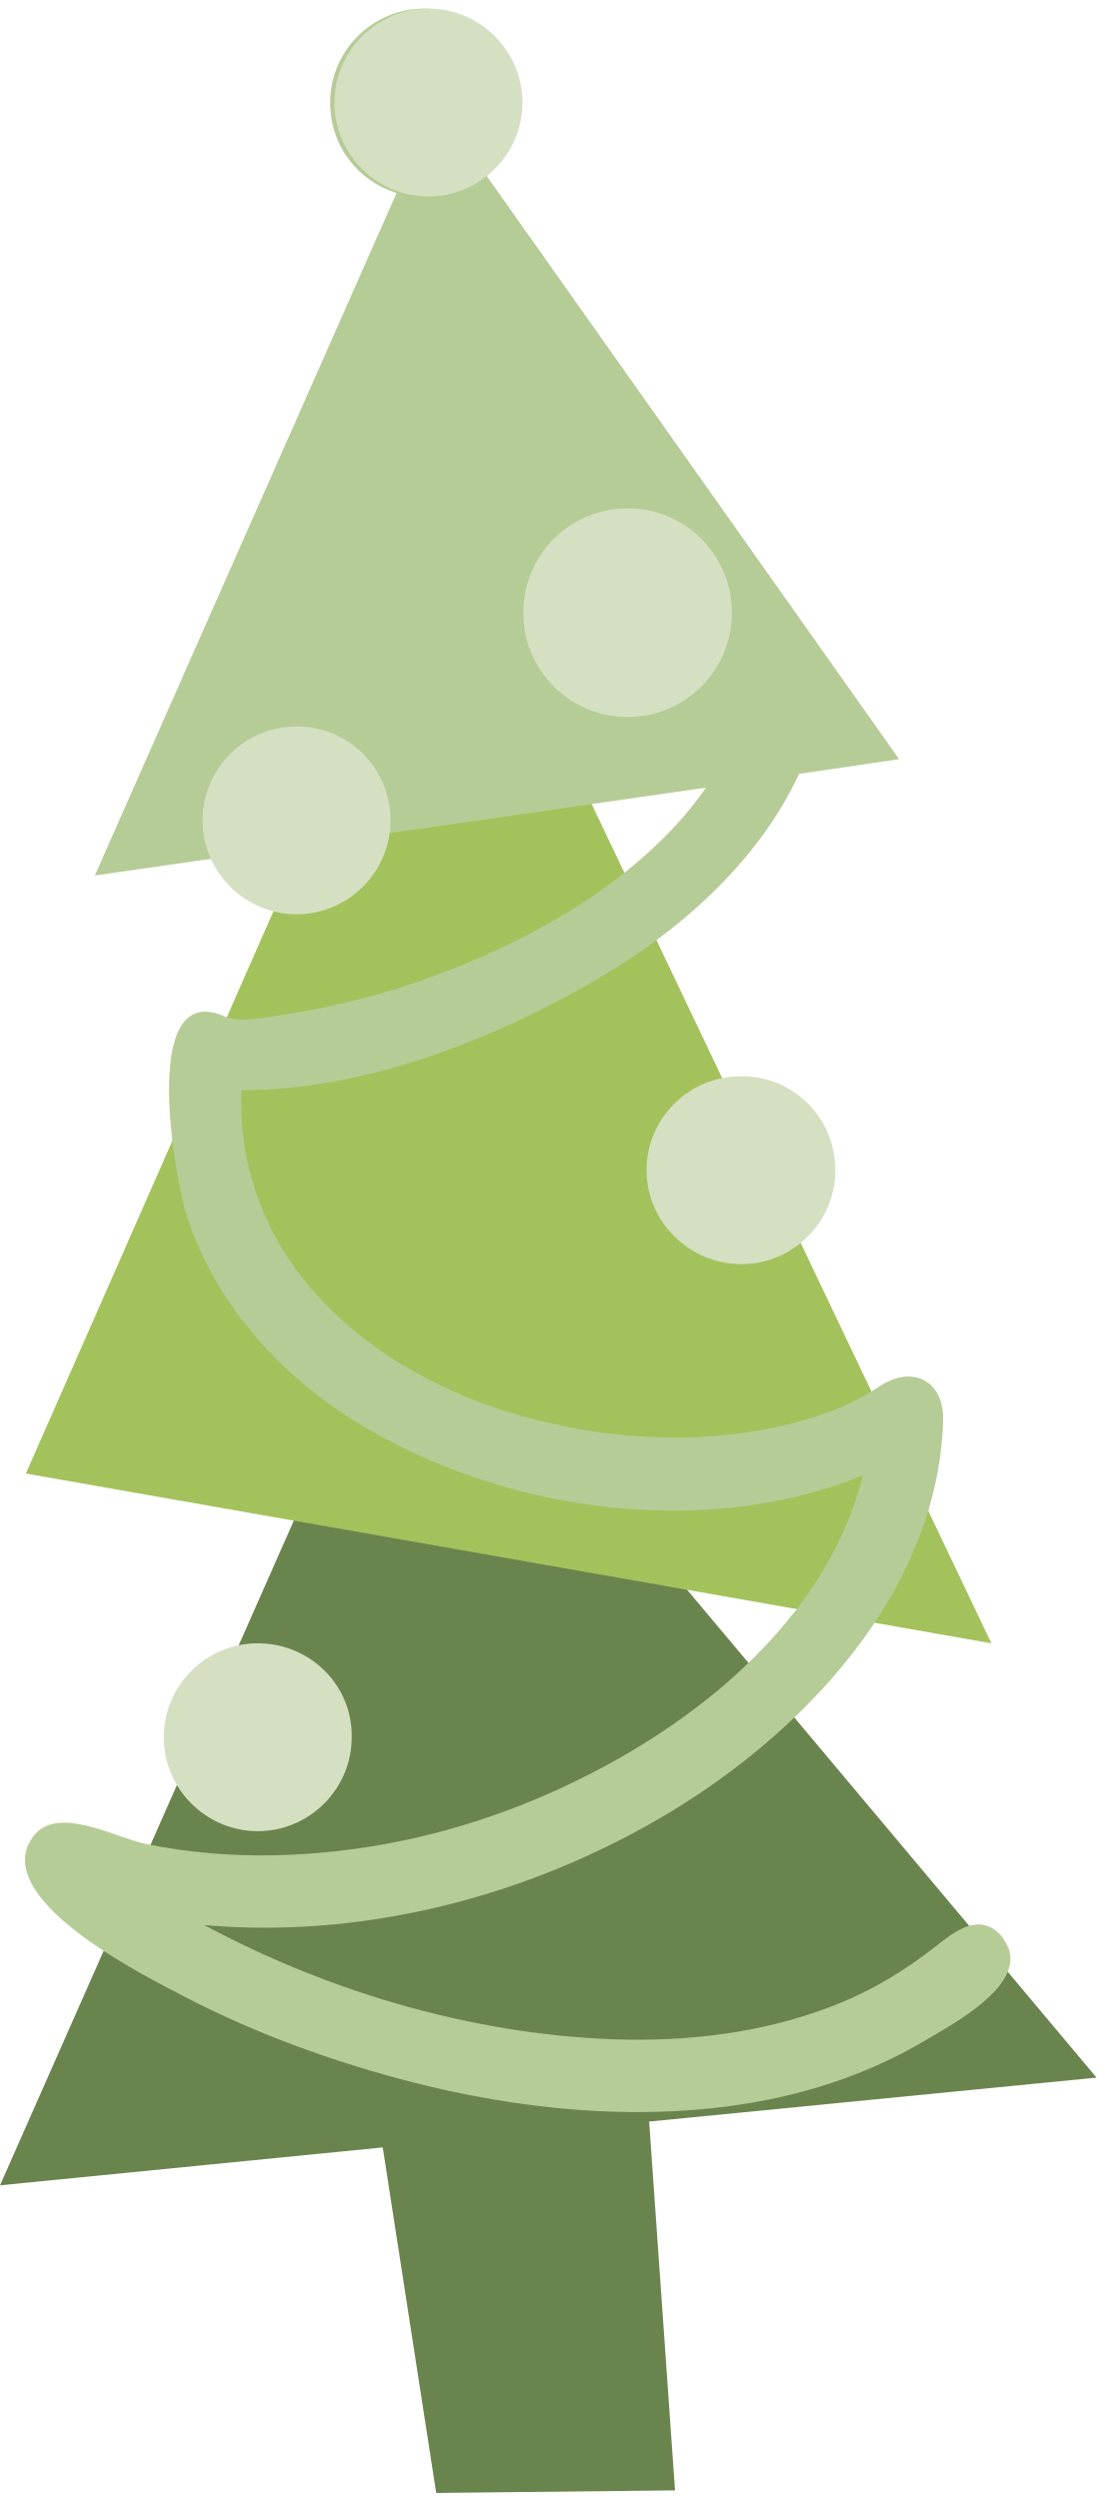
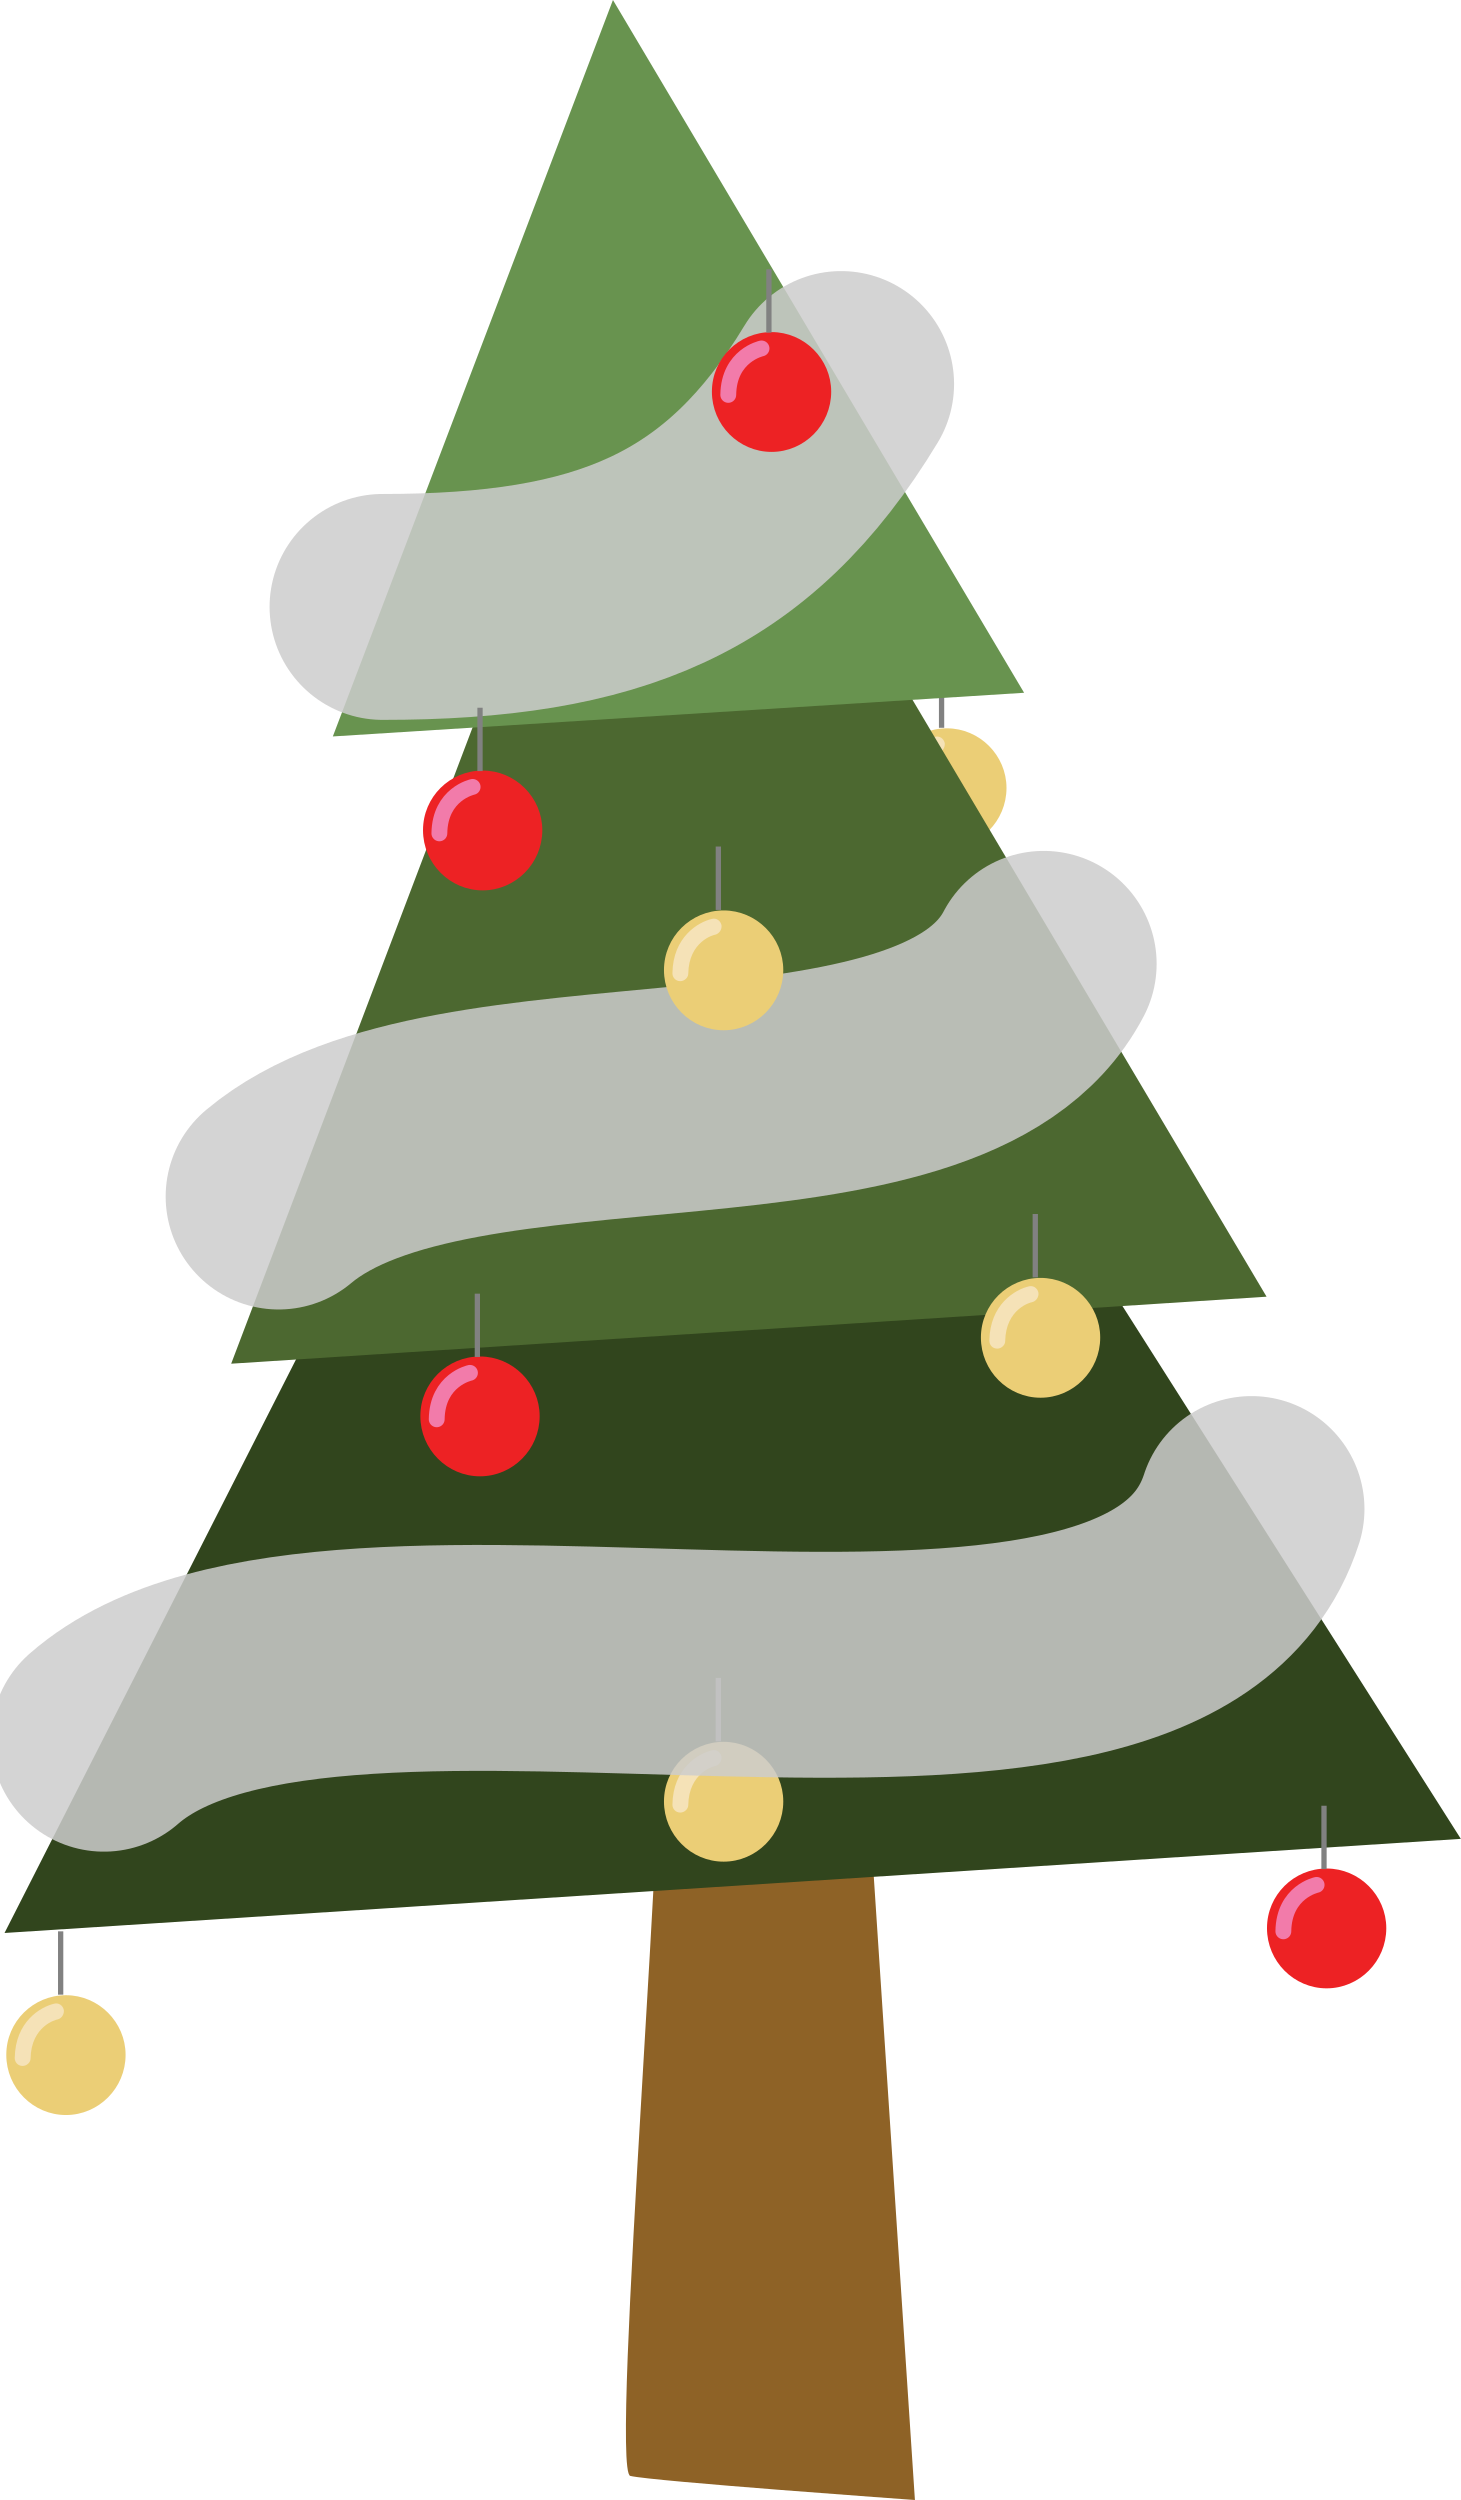
- <svg xmlns="http://www.w3.org/2000/svg" viewBox="0 0 128 290" enable-background="new 0 0 128 290">
-   <path class="bottom" fill="#6A844E" d="M75.3 246.2l3 42.8-27.7.3-6.2-40.1L0 253.6l47.5-107.5 79.7 95z" />
-   <path class="middle" fill="#A3C25C" d="M115 190.7L3 171 52.3 59z" />
-   <path class="top" fill="#B6CC96" d="M117.2 227.5c-.2 4-7.2 7.7-9.9 9.3-10.1 6-21.7 8.3-33.3 8.3-8.8 0-17.6-1.3-25.9-3.4-9.4-2.4-18.5-5.7-27.1-10.2-4-2.1-18-9.1-18.1-15.6 0-.8.2-1.6.7-2.4 2.6-4.4 9.8-.2 13.4.5 4.9 1 9.9 1.4 14.8 1.3 10-.2 19.9-2.3 29.1-6 16.7-6.7 34.6-19.7 39.2-38.1-19 7.8-43.6 4-60.5-7.3-8.2-5.5-14.8-13.3-17.9-22.7-1.3-3.9-5.6-27.1 4-23.4 1.9 1.1 6.1.1 8.1-.2 4-.6 7.9-1.6 11.7-2.7 7.1-2.2 14-5.2 20.3-9 6.2-3.8 12.1-8.7 16.1-14.5L11 101.6l35-79.2c-4.5-1.4-7.7-5.5-7.7-10.5 0-6 4.9-10.9 10.9-10.9s10.9 4.9 10.9 10.9c0 3.3-1.5 6.3-3.8 8.3l48 67.9-11.6 1.7c-4.8 10.3-13.9 18.3-23.7 24-11.9 6.9-27 12.8-41 12.7-.7 19.7 14.8 32.8 32.4 37.8 9.6 2.7 20 3.4 29.7 1.3 4.2-.9 8.3-2.3 11.9-4.7 3.7-2.5 7.4-.8 7.4 3.7v.3c-.6 18.9-14.7 34.6-29.9 44.3-16.4 10.4-36.4 15.9-55.8 14.2 14.9 8 32.2 13 49.2 13.3 8.5.1 17-1.1 24.9-4.4 3.8-1.6 7.4-3.8 10.7-6.4 2.3-1.8 5.1-4.1 7.7-1.2.7 1 1.1 1.9 1 2.8zM55 289z" />
-   <path class="balls" fill="#D5E0C2" d="M96.9 135.8c0 6-4.9 10.9-10.9 10.9s-11-4.9-11-10.9 4.9-10.9 10.9-10.9c6.1-.1 11 4.8 11 10.9zM72.8 59c-6.7 0-12.1 5.4-12.1 12.1 0 6.7 5.4 12.1 12.1 12.1s12.1-5.4 12.1-12.1c0-6.7-5.4-12.1-12.1-12.1zM34.4 84.3c-6 0-10.9 4.9-10.9 10.9s4.9 10.9 10.9 10.9 10.9-4.9 10.9-10.9-4.8-10.9-10.9-10.9zm-4.5 106.4c-6 0-10.9 4.9-10.9 10.9s4.9 10.9 10.9 10.9 10.9-4.9 10.9-10.9c.1-6-4.8-10.9-10.9-10.9zM49.7 1c-6 0-10.9 4.9-10.9 10.9s4.9 10.9 10.9 10.9 10.9-4.9 10.9-10.9S55.7 1 49.7 1z" />
+ <svg xmlns="http://www.w3.org/2000/svg" xmlns:xlink="http://www.w3.org/1999/xlink" viewBox="0 0 194 332" enable-background="new 0 0 194 332">
+   <symbol id="b" viewBox="-12 -17.3 24 34.6">
+     <path fill="#ED2224" d="M11.3-5.9c0-6.3-5.1-11.4-11.3-11.4s-11.3 5.1-11.3 11.4S-6.2 5.4 0 5.4 11.3.3 11.3-5.9z" />
+     <path stroke="#818181" stroke-linecap="square" stroke-miterlimit="10" fill="none" d="M-.5 5.8v11" />
+     <path stroke="#F27BAA" stroke-width="3" stroke-linecap="round" stroke-miterlimit="10" d="M-1.9 2.3S-8.1 1-8.2-6.5" fill="none" />
+   </symbol>
+   <symbol id="a" viewBox="-12 -17.4 24 34.8">
+     <path fill="#EBCE76" d="M11.8-6c0-6.3-5.1-11.4-11.3-11.4S-10.8-12.3-10.8-6-5.7 5.3.5 5.3 11.8.2 11.8-6z" />
+     <path stroke="#818181" stroke-linecap="square" stroke-miterlimit="10" fill="none" d="M-.5 5.9v11" />
+     <path fill="#F5E2B7" d="M-7.7-8.1c-.9 0-1.5.7-1.5 1.5.1 6.9 4.9 9.7 7.5 10.3.8.2 1.6-.3 1.8-1.2C.2 1.7-.3.9-1.1.7c-.2 0-5-1.2-5.1-7.4 0-.7-.7-1.4-1.5-1.4z" />
+   </symbol>
+   <use xlink:href="#a" width="24" height="34.8" x="-12" y="-17.4" transform="matrix(.701 0 0 -.701 125.391 100.436)" overflow="visible" />
+   <use xlink:href="#b" width="24" height="34.6" x="-12" y="-17.3" transform="matrix(.701 0 0 -.701 92.644 230.842)" overflow="visible" />
+   <path fill="#8E6226" d="M87.2 226.8c2.1 2.1-6.3 101.3-3.5 102 2.8.7 37.8 3.2 37.8 3.2l-7.1-107.6-27.2 2.4z" />
+   <path fill="#31451D" d="M90.1 80.6L.6 256.7 194 244.2z" />
+   <path fill="#4C6830" d="M86.4 34.3L30.7 181.1l137.5-8.9z" />
+   <path fill="#68934F" d="M81.4 0L44.2 97.8 136 92z" />
+   <path opacity=".85" stroke="#CDCCCC" stroke-width="30" stroke-linecap="round" stroke-miterlimit="10" enable-background="new" d="M111.7 51C98 73.7 80.7 80.6 50.8 80.6M138.6 128C125 154 60.2 139.4 37 158.9" fill="none" />
+   <use xlink:href="#b" width="24" height="34.6" x="-12" y="-17.3" transform="matrix(.701 0 0 -.701 64.097 106.115)" overflow="visible" enable-background="new" />
+   <use xlink:href="#b" width="24" height="34.6" x="-12" y="-17.3" transform="matrix(.701 0 0 -.701 102.462 47.886)" overflow="visible" enable-background="new" />
+   <use xlink:href="#a" width="24" height="34.8" x="-12" y="-17.4" transform="matrix(.701 0 0 -.701 137.835 173.42)" overflow="visible" enable-background="new" />
+   <use xlink:href="#a" width="24" height="34.8" x="-12" y="-17.4" transform="matrix(.701 0 0 -.701 95.747 124.621)" overflow="visible" enable-background="new" />
+   <use xlink:href="#a" width="24" height="34.8" x="-12" y="-17.4" transform="matrix(.701 0 0 -.701 95.747 235.03)" overflow="visible" enable-background="new" />
+   <use xlink:href="#b" width="24" height="34.6" x="-12" y="-17.3" transform="matrix(.701 0 0 -.701 63.744 183.927)" overflow="visible" enable-background="new" />
+   <use xlink:href="#a" width="24" height="34.8" x="-12" y="-17.4" transform="matrix(.701 0 0 -.701 8.406 268.679)" overflow="visible" enable-background="new" />
+   <use xlink:href="#b" width="24" height="34.6" x="-12" y="-17.3" transform="matrix(.701 0 0 -.701 176.178 251.925)" overflow="visible" enable-background="new" />
+   <path opacity=".85" stroke="#CDCCCC" stroke-width="30" stroke-linecap="round" stroke-miterlimit="10" enable-background="new" d="M166.2 200.4c-13.1 40.7-121.9 3.8-152.4 30.5" fill="none" />
</svg>
